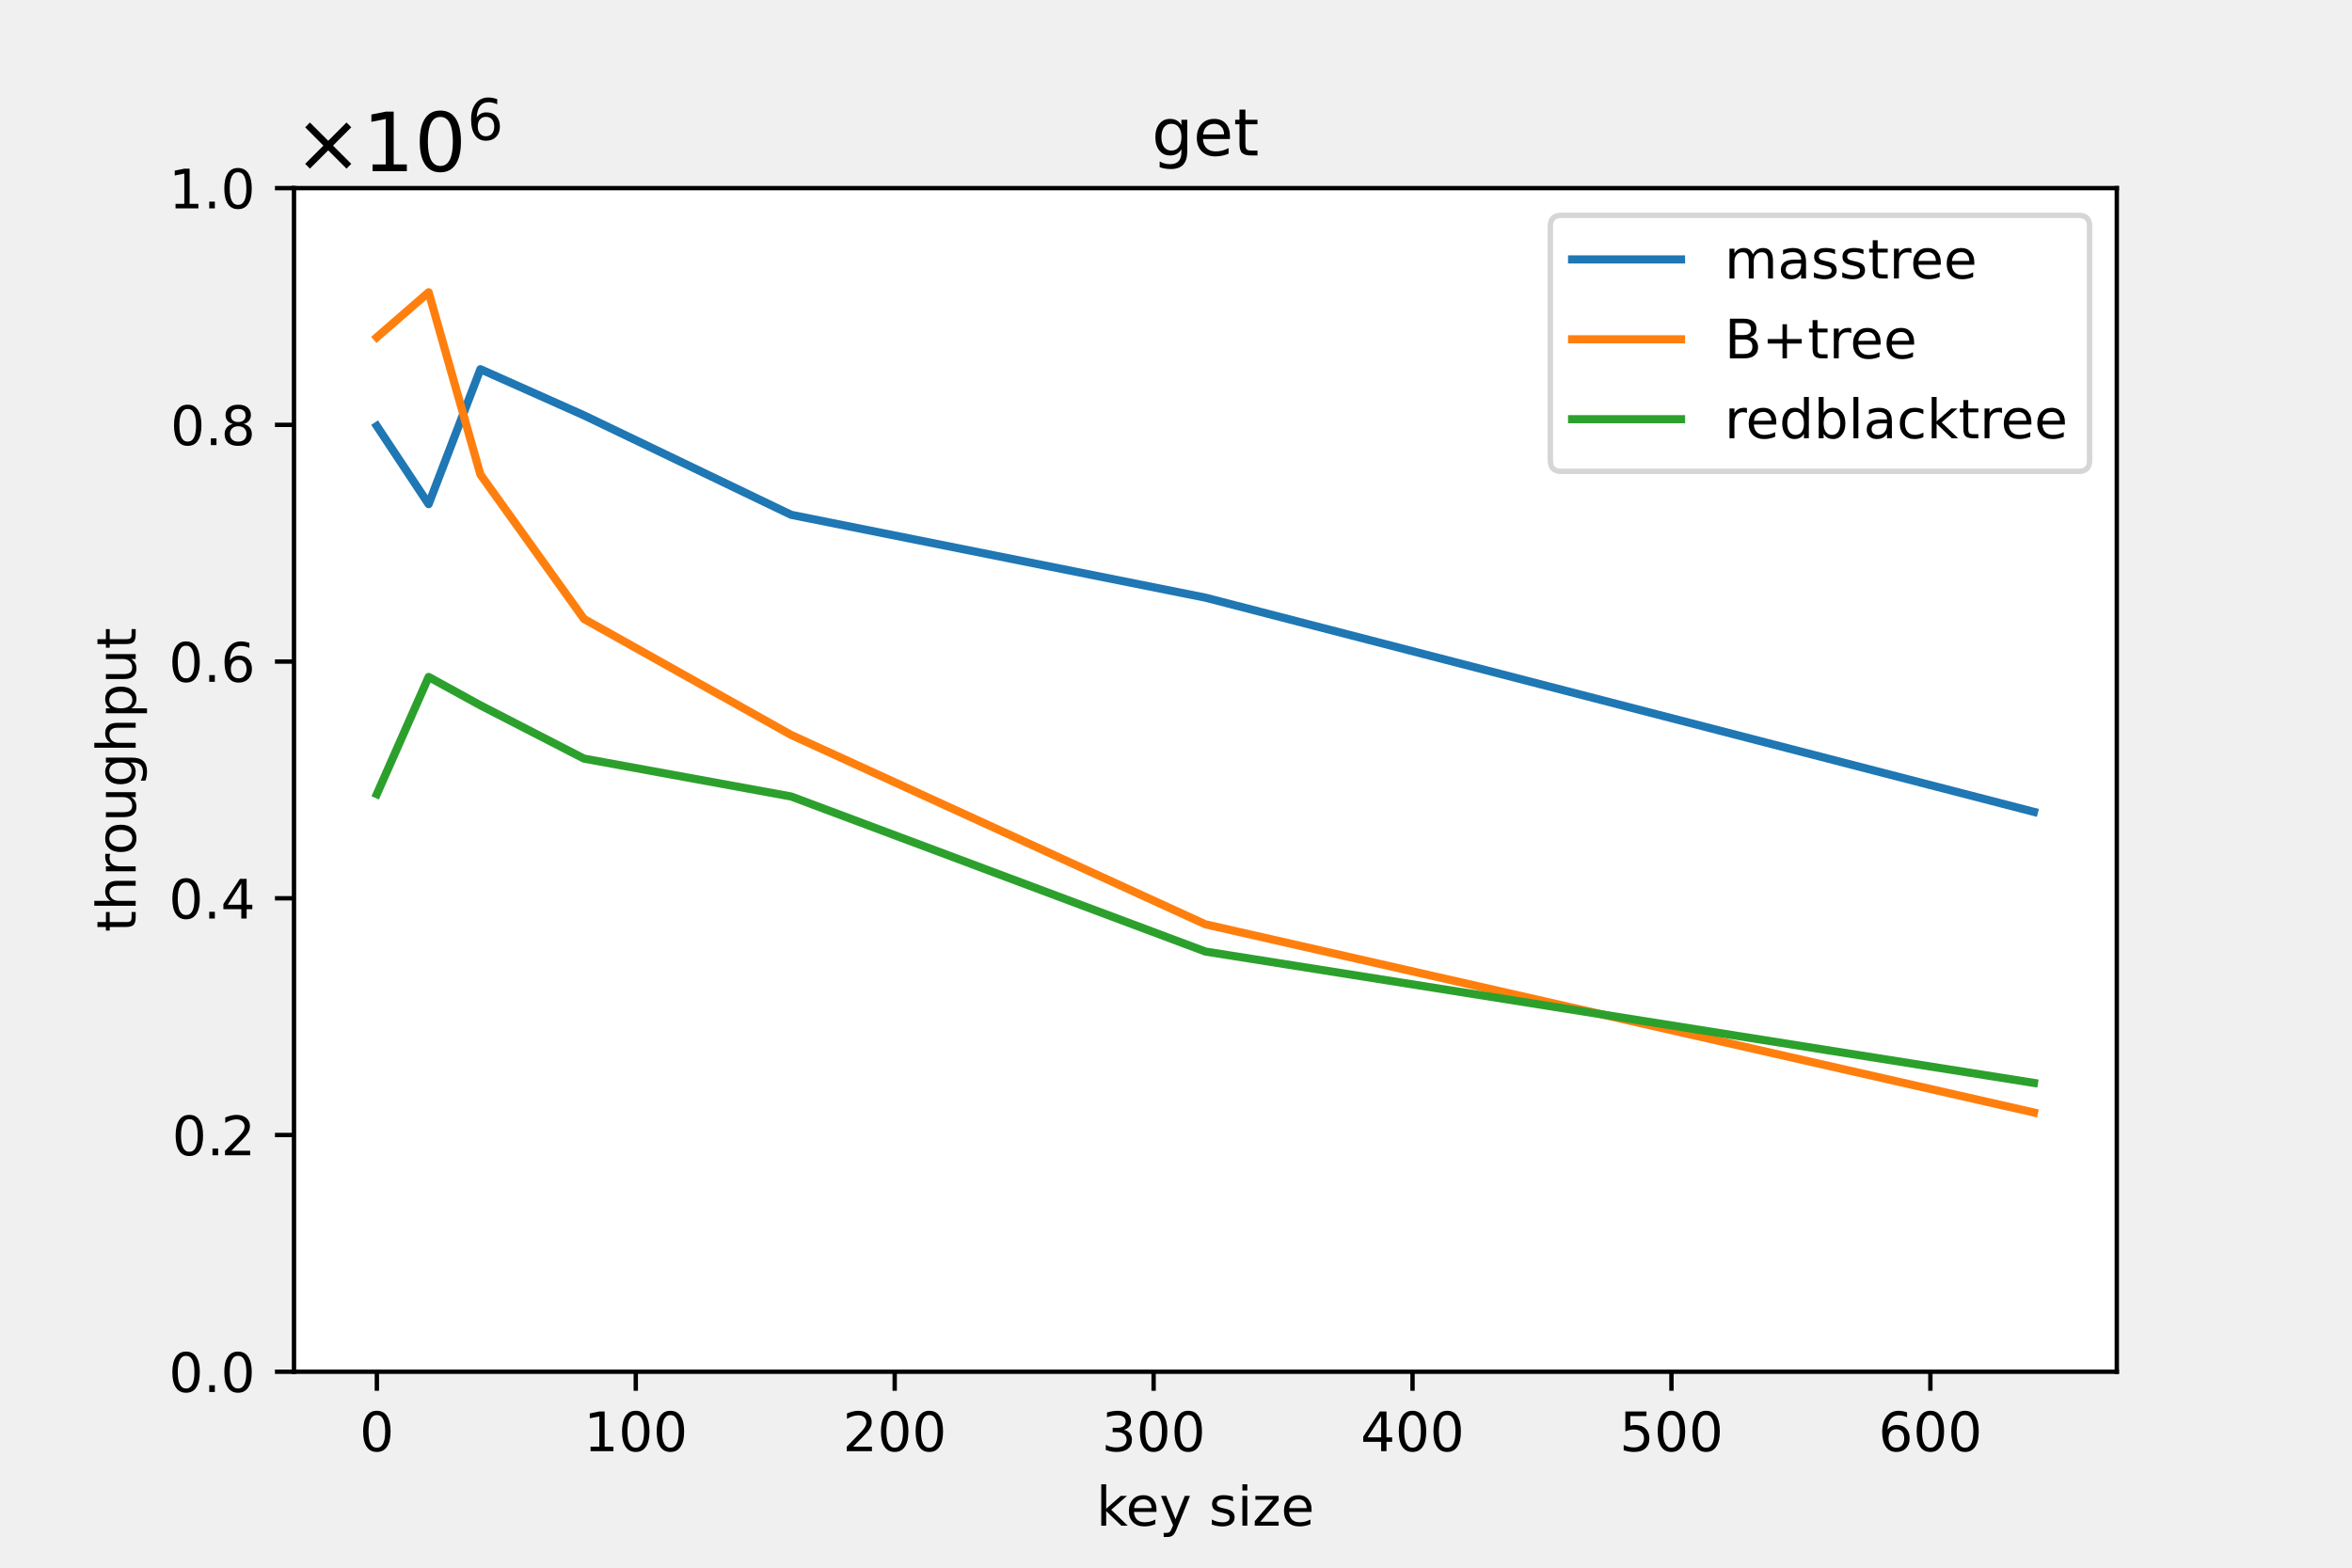
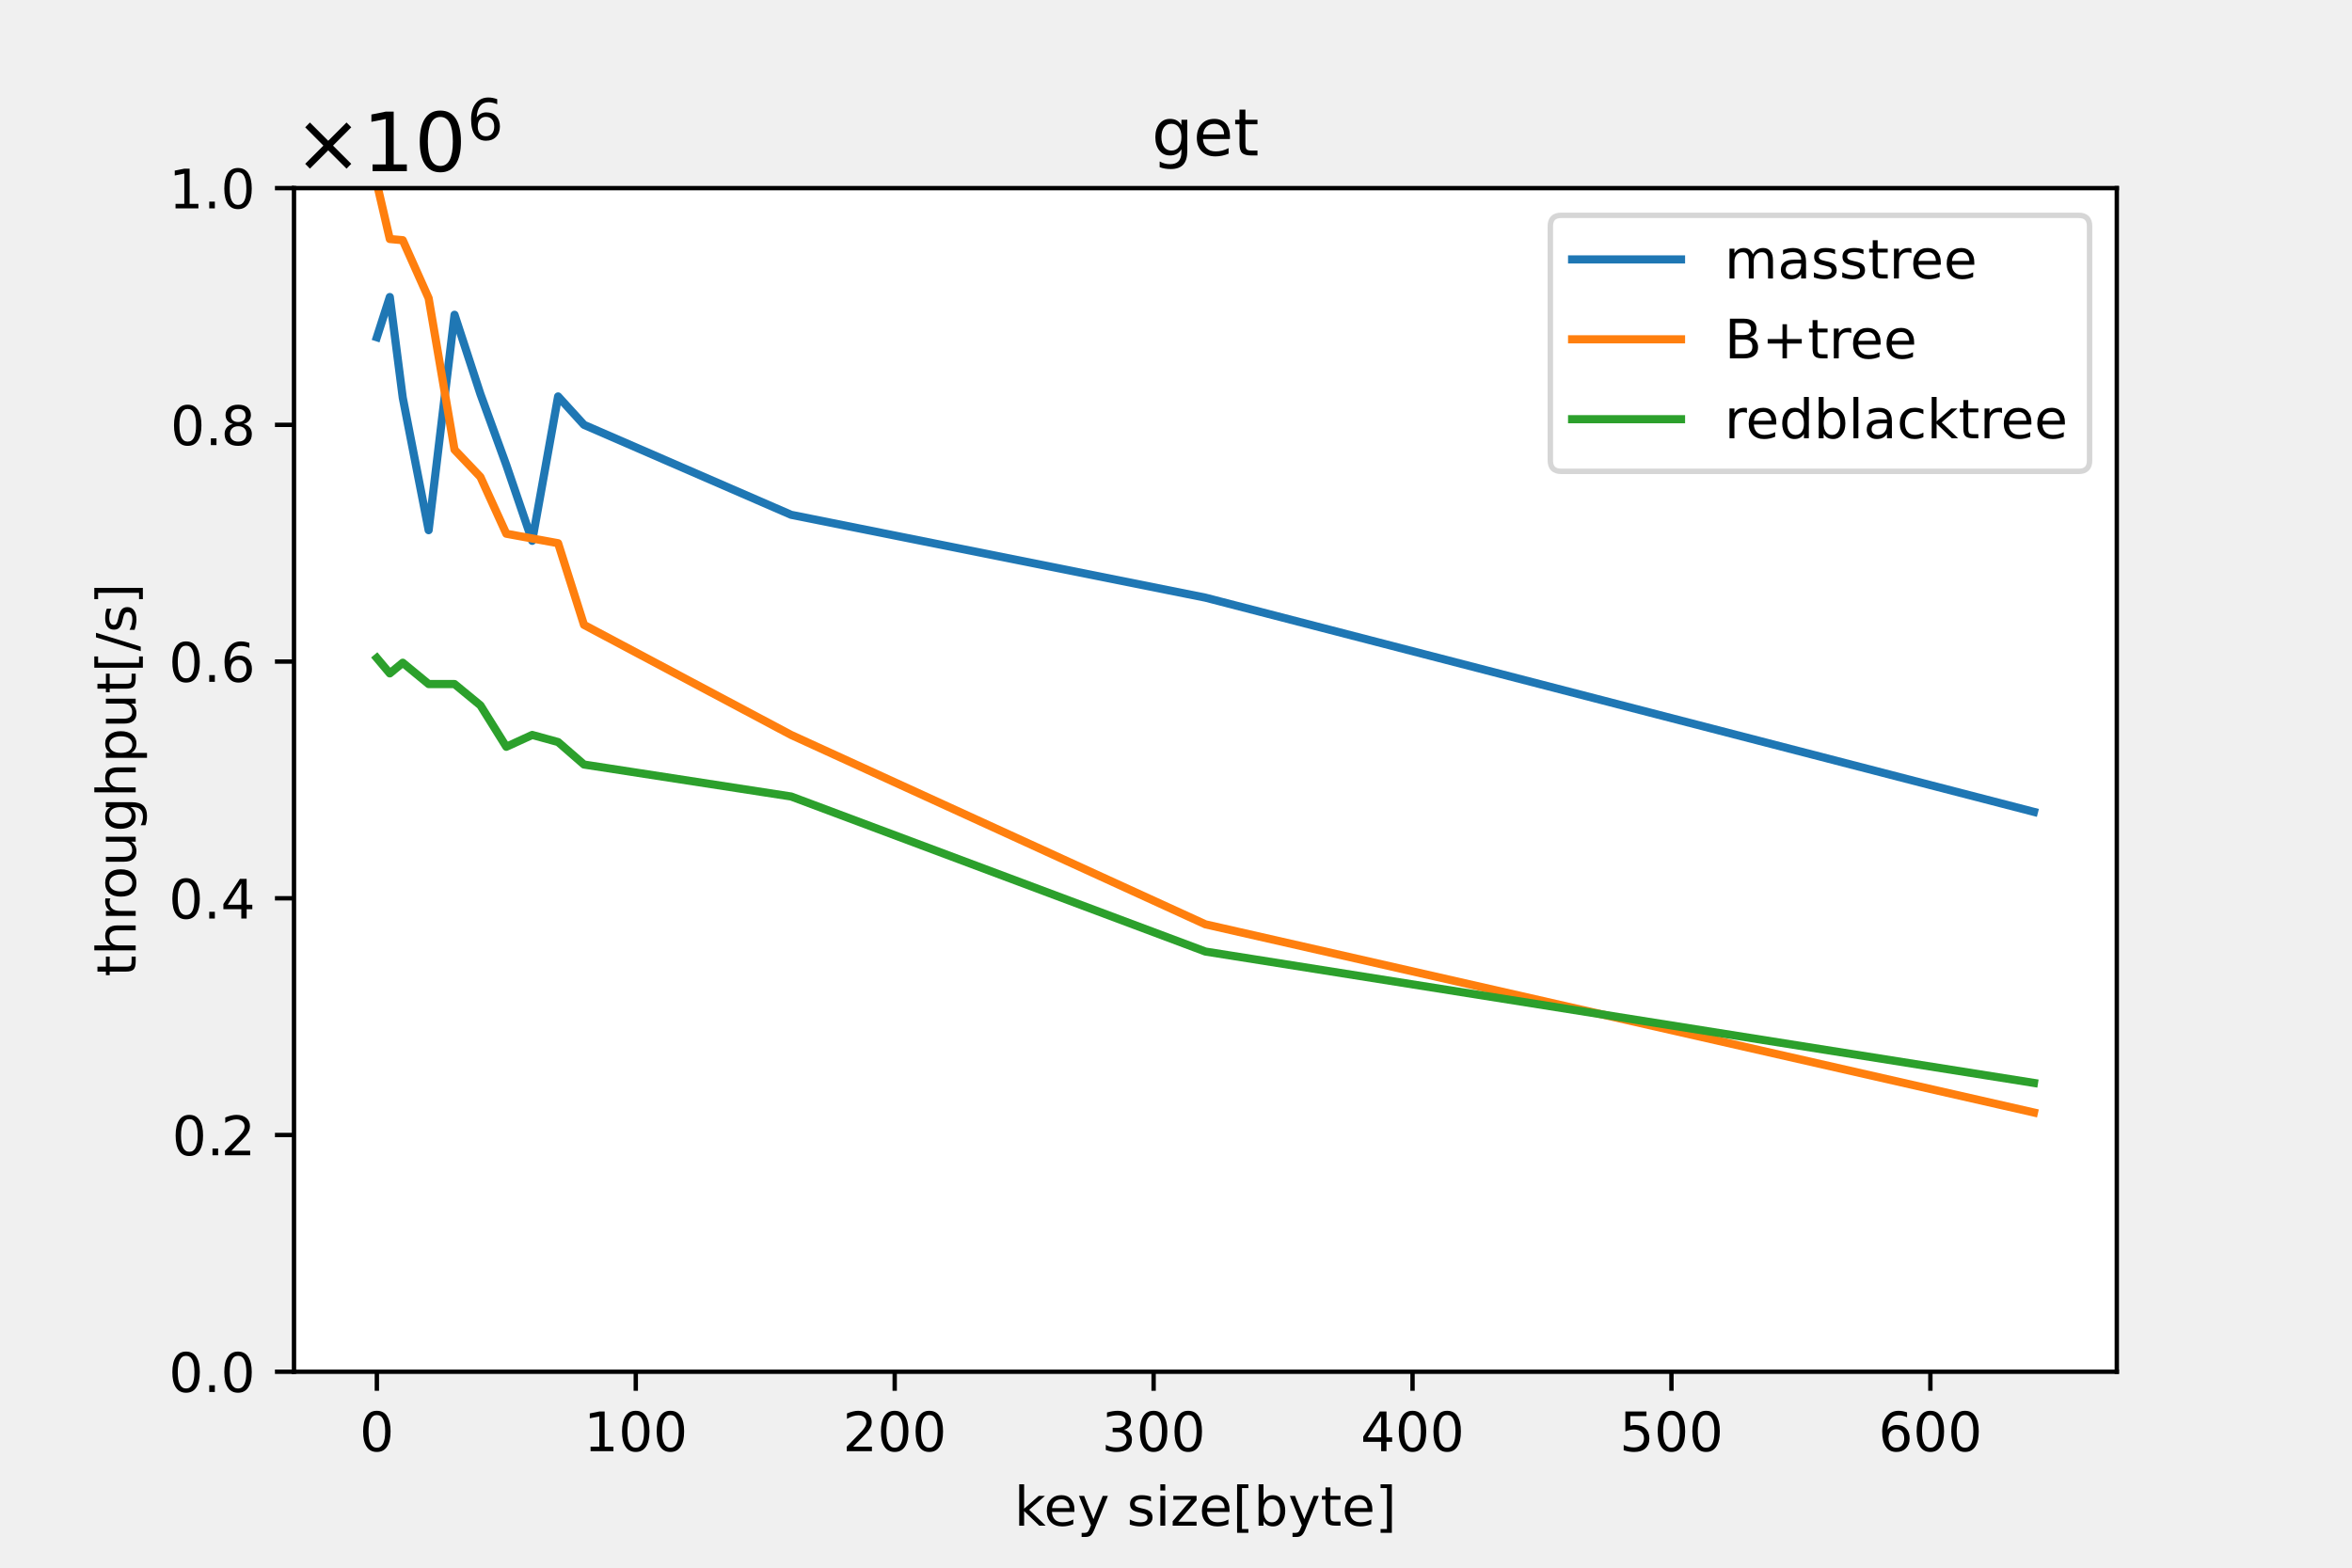
<svg xmlns="http://www.w3.org/2000/svg" xmlns:xlink="http://www.w3.org/1999/xlink" width="432pt" height="288pt" viewBox="0 0 432 288" version="1.1">
  <defs>
    <style type="text/css">*{stroke-linejoin: round; stroke-linecap: butt}</style>
  </defs>
  <g id="figure_1">
    <g id="patch_1">
      <path d="M 0 288  L 432 288  L 432 0  L 0 0  L 0 288  z " style="fill: none" />
    </g>
    <g id="axes_1">
      <g id="patch_2">
        <path d="M 54 252  L 388.8 252  L 388.8 34.56  L 54 34.56  z " style="fill: #ffffff" />
      </g>
      <g id="matplotlib.axis_1">
        <g id="xtick_1">
          <g id="line2d_1">
            <defs>
-               <path id="m4feb67f47a" d="M 0 0  L 0 3.5  " style="stroke: #000000; stroke-width: 0.8" />
-             </defs>
-             <g>
-               <use xlink:href="#m4feb67f47a" x="69.218" y="252" style="stroke: #000000; stroke-width: 0.8" />
+               <path id="m746938781a" d="M 0 0  L 0 3.5  " style="stroke: #000000; stroke-width: 0.8" />
+             </defs>
+             <g>
+               <use xlink:href="#m746938781a" x="69.218" y="252" style="stroke: #000000; stroke-width: 0.8" />
            </g>
          </g>
          <g id="text_1">
            <g transform="translate(66.03693 266.5984)scale(0.1 -0.1)">
              <defs>
                <path id="DejaVuSans-30" d="M 2034 4250  Q 1547 4250 1301 3770  Q 1056 3291 1056 2328  Q 1056 1369 1301 889  Q 1547 409 2034 409  Q 2525 409 2770 889  Q 3016 1369 3016 2328  Q 3016 3291 2770 3770  Q 2525 4250 2034 4250  z M 2034 4750  Q 2819 4750 3233 4129  Q 3647 3509 3647 2328  Q 3647 1150 3233 529  Q 2819 -91 2034 -91  Q 1250 -91 836 529  Q 422 1150 422 2328  Q 422 3509 836 4129  Q 1250 4750 2034 4750  z " transform="scale(0.015625)" />
              </defs>
              <use xlink:href="#DejaVuSans-30" />
            </g>
          </g>
        </g>
        <g id="xtick_2">
          <g id="line2d_2">
            <g>
-               <use xlink:href="#m4feb67f47a" x="116.775" y="252" style="stroke: #000000; stroke-width: 0.8" />
+               <use xlink:href="#m746938781a" x="116.775" y="252" style="stroke: #000000; stroke-width: 0.8" />
            </g>
          </g>
          <g id="text_2">
            <g transform="translate(107.2313 266.5984)scale(0.1 -0.1)">
              <defs>
                <path id="DejaVuSans-31" d="M 794 531  L 1825 531  L 1825 4091  L 703 3866  L 703 4441  L 1819 4666  L 2450 4666  L 2450 531  L 3481 531  L 3481 0  L 794 0  L 794 531  z " transform="scale(0.015625)" />
              </defs>
              <use xlink:href="#DejaVuSans-31" />
              <use xlink:href="#DejaVuSans-30" x="63.623" />
              <use xlink:href="#DejaVuSans-30" x="127.246" />
            </g>
          </g>
        </g>
        <g id="xtick_3">
          <g id="line2d_3">
            <g>
-               <use xlink:href="#m4feb67f47a" x="164.332" y="252" style="stroke: #000000; stroke-width: 0.8" />
+               <use xlink:href="#m746938781a" x="164.332" y="252" style="stroke: #000000; stroke-width: 0.8" />
            </g>
          </g>
          <g id="text_3">
            <g transform="translate(154.7881 266.5984)scale(0.1 -0.1)">
              <defs>
                <path id="DejaVuSans-32" d="M 1228 531  L 3431 531  L 3431 0  L 469 0  L 469 531  Q 828 903 1448 1529  Q 2069 2156 2228 2338  Q 2531 2678 2651 2914  Q 2772 3150 2772 3378  Q 2772 3750 2511 3984  Q 2250 4219 1831 4219  Q 1534 4219 1204 4116  Q 875 4013 500 3803  L 500 4441  Q 881 4594 1212 4672  Q 1544 4750 1819 4750  Q 2544 4750 2975 4387  Q 3406 4025 3406 3419  Q 3406 3131 3298 2873  Q 3191 2616 2906 2266  Q 2828 2175 2409 1742  Q 1991 1309 1228 531  z " transform="scale(0.015625)" />
              </defs>
              <use xlink:href="#DejaVuSans-32" />
              <use xlink:href="#DejaVuSans-30" x="63.623" />
              <use xlink:href="#DejaVuSans-30" x="127.246" />
            </g>
          </g>
        </g>
        <g id="xtick_4">
          <g id="line2d_4">
            <g>
-               <use xlink:href="#m4feb67f47a" x="211.889" y="252" style="stroke: #000000; stroke-width: 0.8" />
+               <use xlink:href="#m746938781a" x="211.889" y="252" style="stroke: #000000; stroke-width: 0.8" />
            </g>
          </g>
          <g id="text_4">
            <g transform="translate(202.3449 266.5984)scale(0.1 -0.1)">
              <defs>
                <path id="DejaVuSans-33" d="M 2597 2516  Q 3050 2419 3304 2112  Q 3559 1806 3559 1356  Q 3559 666 3084 287  Q 2609 -91 1734 -91  Q 1441 -91 1130 -33  Q 819 25 488 141  L 488 750  Q 750 597 1062 519  Q 1375 441 1716 441  Q 2309 441 2620 675  Q 2931 909 2931 1356  Q 2931 1769 2642 2001  Q 2353 2234 1838 2234  L 1294 2234  L 1294 2753  L 1863 2753  Q 2328 2753 2575 2939  Q 2822 3125 2822 3475  Q 2822 3834 2567 4026  Q 2313 4219 1838 4219  Q 1578 4219 1281 4162  Q 984 4106 628 3988  L 628 4550  Q 988 4650 1302 4700  Q 1616 4750 1894 4750  Q 2613 4750 3031 4423  Q 3450 4097 3450 3541  Q 3450 3153 3228 2886  Q 3006 2619 2597 2516  z " transform="scale(0.015625)" />
              </defs>
              <use xlink:href="#DejaVuSans-33" />
              <use xlink:href="#DejaVuSans-30" x="63.623" />
              <use xlink:href="#DejaVuSans-30" x="127.246" />
            </g>
          </g>
        </g>
        <g id="xtick_5">
          <g id="line2d_5">
            <g>
-               <use xlink:href="#m4feb67f47a" x="259.445" y="252" style="stroke: #000000; stroke-width: 0.8" />
+               <use xlink:href="#m746938781a" x="259.445" y="252" style="stroke: #000000; stroke-width: 0.8" />
            </g>
          </g>
          <g id="text_5">
            <g transform="translate(249.9017 266.5984)scale(0.1 -0.1)">
              <defs>
                <path id="DejaVuSans-34" d="M 2419 4116  L 825 1625  L 2419 1625  L 2419 4116  z M 2253 4666  L 3047 4666  L 3047 1625  L 3713 1625  L 3713 1100  L 3047 1100  L 3047 0  L 2419 0  L 2419 1100  L 313 1100  L 313 1709  L 2253 4666  z " transform="scale(0.015625)" />
              </defs>
              <use xlink:href="#DejaVuSans-34" />
              <use xlink:href="#DejaVuSans-30" x="63.623" />
              <use xlink:href="#DejaVuSans-30" x="127.246" />
            </g>
          </g>
        </g>
        <g id="xtick_6">
          <g id="line2d_6">
            <g>
-               <use xlink:href="#m4feb67f47a" x="307.002" y="252" style="stroke: #000000; stroke-width: 0.8" />
+               <use xlink:href="#m746938781a" x="307.002" y="252" style="stroke: #000000; stroke-width: 0.8" />
            </g>
          </g>
          <g id="text_6">
            <g transform="translate(297.4585 266.5984)scale(0.1 -0.1)">
              <defs>
                <path id="DejaVuSans-35" d="M 691 4666  L 3169 4666  L 3169 4134  L 1269 4134  L 1269 2991  Q 1406 3038 1543 3061  Q 1681 3084 1819 3084  Q 2600 3084 3056 2656  Q 3513 2228 3513 1497  Q 3513 744 3044 326  Q 2575 -91 1722 -91  Q 1428 -91 1123 -41  Q 819 9 494 109  L 494 744  Q 775 591 1075 516  Q 1375 441 1709 441  Q 2250 441 2565 725  Q 2881 1009 2881 1497  Q 2881 1984 2565 2268  Q 2250 2553 1709 2553  Q 1456 2553 1204 2497  Q 953 2441 691 2322  L 691 4666  z " transform="scale(0.015625)" />
              </defs>
              <use xlink:href="#DejaVuSans-35" />
              <use xlink:href="#DejaVuSans-30" x="63.623" />
              <use xlink:href="#DejaVuSans-30" x="127.246" />
            </g>
          </g>
        </g>
        <g id="xtick_7">
          <g id="line2d_7">
            <g>
-               <use xlink:href="#m4feb67f47a" x="354.559" y="252" style="stroke: #000000; stroke-width: 0.8" />
+               <use xlink:href="#m746938781a" x="354.559" y="252" style="stroke: #000000; stroke-width: 0.8" />
            </g>
          </g>
          <g id="text_7">
            <g transform="translate(345.0153 266.5984)scale(0.1 -0.1)">
              <defs>
                <path id="DejaVuSans-36" d="M 2113 2584  Q 1688 2584 1439 2293  Q 1191 2003 1191 1497  Q 1191 994 1439 701  Q 1688 409 2113 409  Q 2538 409 2786 701  Q 3034 994 3034 1497  Q 3034 2003 2786 2293  Q 2538 2584 2113 2584  z M 3366 4563  L 3366 3988  Q 3128 4100 2886 4159  Q 2644 4219 2406 4219  Q 1781 4219 1451 3797  Q 1122 3375 1075 2522  Q 1259 2794 1537 2939  Q 1816 3084 2150 3084  Q 2853 3084 3261 2657  Q 3669 2231 3669 1497  Q 3669 778 3244 343  Q 2819 -91 2113 -91  Q 1303 -91 875 529  Q 447 1150 447 2328  Q 447 3434 972 4092  Q 1497 4750 2381 4750  Q 2619 4750 2861 4703  Q 3103 4656 3366 4563  z " transform="scale(0.015625)" />
              </defs>
              <use xlink:href="#DejaVuSans-36" />
              <use xlink:href="#DejaVuSans-30" x="63.623" />
              <use xlink:href="#DejaVuSans-30" x="127.246" />
            </g>
          </g>
        </g>
        <g id="text_8">
-           <g transform="translate(201.3664 280.2766)scale(0.1 -0.1)">
+           <g transform="translate(186.2945 280.2766)scale(0.1 -0.1)">
            <defs>
              <path id="DejaVuSans-6b" d="M 581 4863  L 1159 4863  L 1159 1991  L 2875 3500  L 3609 3500  L 1753 1863  L 3688 0  L 2938 0  L 1159 1709  L 1159 0  L 581 0  L 581 4863  z " transform="scale(0.015625)" />
              <path id="DejaVuSans-65" d="M 3597 1894  L 3597 1613  L 953 1613  Q 991 1019 1311 708  Q 1631 397 2203 397  Q 2534 397 2845 478  Q 3156 559 3463 722  L 3463 178  Q 3153 47 2828 -22  Q 2503 -91 2169 -91  Q 1331 -91 842 396  Q 353 884 353 1716  Q 353 2575 817 3079  Q 1281 3584 2069 3584  Q 2775 3584 3186 3129  Q 3597 2675 3597 1894  z M 3022 2063  Q 3016 2534 2758 2815  Q 2500 3097 2075 3097  Q 1594 3097 1305 2825  Q 1016 2553 972 2059  L 3022 2063  z " transform="scale(0.015625)" />
              <path id="DejaVuSans-79" d="M 2059 -325  Q 1816 -950 1584 -1140  Q 1353 -1331 966 -1331  L 506 -1331  L 506 -850  L 844 -850  Q 1081 -850 1212 -737  Q 1344 -625 1503 -206  L 1606 56  L 191 3500  L 800 3500  L 1894 763  L 2988 3500  L 3597 3500  L 2059 -325  z " transform="scale(0.015625)" />
              <path id="DejaVuSans-20" transform="scale(0.015625)" />
              <path id="DejaVuSans-73" d="M 2834 3397  L 2834 2853  Q 2591 2978 2328 3040  Q 2066 3103 1784 3103  Q 1356 3103 1142 2972  Q 928 2841 928 2578  Q 928 2378 1081 2264  Q 1234 2150 1697 2047  L 1894 2003  Q 2506 1872 2764 1633  Q 3022 1394 3022 966  Q 3022 478 2636 193  Q 2250 -91 1575 -91  Q 1294 -91 989 -36  Q 684 19 347 128  L 347 722  Q 666 556 975 473  Q 1284 391 1588 391  Q 1994 391 2212 530  Q 2431 669 2431 922  Q 2431 1156 2273 1281  Q 2116 1406 1581 1522  L 1381 1569  Q 847 1681 609 1914  Q 372 2147 372 2553  Q 372 3047 722 3315  Q 1072 3584 1716 3584  Q 2034 3584 2315 3537  Q 2597 3491 2834 3397  z " transform="scale(0.015625)" />
              <path id="DejaVuSans-69" d="M 603 3500  L 1178 3500  L 1178 0  L 603 0  L 603 3500  z M 603 4863  L 1178 4863  L 1178 4134  L 603 4134  L 603 4863  z " transform="scale(0.015625)" />
              <path id="DejaVuSans-7a" d="M 353 3500  L 3084 3500  L 3084 2975  L 922 459  L 3084 459  L 3084 0  L 275 0  L 275 525  L 2438 3041  L 353 3041  L 353 3500  z " transform="scale(0.015625)" />
+               <path id="DejaVuSans-5b" d="M 550 4863  L 1875 4863  L 1875 4416  L 1125 4416  L 1125 -397  L 1875 -397  L 1875 -844  L 550 -844  L 550 4863  z " transform="scale(0.015625)" />
+               <path id="DejaVuSans-62" d="M 3116 1747  Q 3116 2381 2855 2742  Q 2594 3103 2138 3103  Q 1681 3103 1420 2742  Q 1159 2381 1159 1747  Q 1159 1113 1420 752  Q 1681 391 2138 391  Q 2594 391 2855 752  Q 3116 1113 3116 1747  z M 1159 2969  Q 1341 3281 1617 3432  Q 1894 3584 2278 3584  Q 2916 3584 3314 3078  Q 3713 2572 3713 1747  Q 3713 922 3314 415  Q 2916 -91 2278 -91  Q 1894 -91 1617 61  Q 1341 213 1159 525  L 1159 0  L 581 0  L 581 4863  L 1159 4863  L 1159 2969  z " transform="scale(0.015625)" />
+               <path id="DejaVuSans-74" d="M 1172 4494  L 1172 3500  L 2356 3500  L 2356 3053  L 1172 3053  L 1172 1153  Q 1172 725 1289 603  Q 1406 481 1766 481  L 2356 481  L 2356 0  L 1766 0  Q 1100 0 847 248  Q 594 497 594 1153  L 594 3053  L 172 3053  L 172 3500  L 594 3500  L 594 4494  L 1172 4494  z " transform="scale(0.015625)" />
+               <path id="DejaVuSans-5d" d="M 1947 4863  L 1947 -844  L 622 -844  L 622 -397  L 1369 -397  L 1369 4416  L 622 4416  L 622 4863  L 1947 4863  z " transform="scale(0.015625)" />
            </defs>
            <use xlink:href="#DejaVuSans-6b" />
            <use xlink:href="#DejaVuSans-65" x="54.285" />
            <use xlink:href="#DejaVuSans-79" x="115.809" />
            <use xlink:href="#DejaVuSans-20" x="174.988" />
            <use xlink:href="#DejaVuSans-73" x="206.775" />
            <use xlink:href="#DejaVuSans-69" x="258.875" />
            <use xlink:href="#DejaVuSans-7a" x="286.658" />
            <use xlink:href="#DejaVuSans-65" x="339.148" />
+             <use xlink:href="#DejaVuSans-5b" x="400.672" />
+             <use xlink:href="#DejaVuSans-62" x="439.686" />
+             <use xlink:href="#DejaVuSans-79" x="503.162" />
+             <use xlink:href="#DejaVuSans-74" x="562.342" />
+             <use xlink:href="#DejaVuSans-65" x="601.551" />
+             <use xlink:href="#DejaVuSans-5d" x="663.074" />
          </g>
        </g>
      </g>
      <g id="matplotlib.axis_2">
        <g id="ytick_1">
          <g id="line2d_8">
            <defs>
-               <path id="mebdde3f513" d="M 0 0  L -3.5 0  " style="stroke: #000000; stroke-width: 0.8" />
-             </defs>
-             <g>
-               <use xlink:href="#mebdde3f513" x="54" y="252" style="stroke: #000000; stroke-width: 0.8" />
+               <path id="m549c6f20be" d="M 0 0  L -3.5 0  " style="stroke: #000000; stroke-width: 0.8" />
+             </defs>
+             <g>
+               <use xlink:href="#m549c6f20be" x="54" y="252" style="stroke: #000000; stroke-width: 0.8" />
            </g>
          </g>
          <g id="text_9">
            <g transform="translate(31 255.7992)scale(0.1 -0.1)">
              <defs>
                <path id="DejaVuSans-2e" d="M 684 794  L 1344 794  L 1344 0  L 684 0  L 684 794  z " transform="scale(0.015625)" />
              </defs>
              <use xlink:href="#DejaVuSans-30" transform="translate(0 0.78125)" />
              <use xlink:href="#DejaVuSans-2e" transform="translate(63.62305 0.78125)" />
              <use xlink:href="#DejaVuSans-30" transform="translate(95.41016 0.78125)" />
            </g>
          </g>
        </g>
        <g id="ytick_2">
          <g id="line2d_9">
            <g>
-               <use xlink:href="#mebdde3f513" x="54" y="208.512" style="stroke: #000000; stroke-width: 0.8" />
+               <use xlink:href="#m549c6f20be" x="54" y="208.512" style="stroke: #000000; stroke-width: 0.8" />
            </g>
          </g>
          <g id="text_10">
            <g transform="translate(31.6 212.3112)scale(0.1 -0.1)">
              <use xlink:href="#DejaVuSans-30" transform="translate(0 0.78125)" />
              <use xlink:href="#DejaVuSans-2e" transform="translate(63.62305 0.78125)" />
              <use xlink:href="#DejaVuSans-32" transform="translate(89.91016 0.78125)" />
            </g>
          </g>
        </g>
        <g id="ytick_3">
          <g id="line2d_10">
            <g>
-               <use xlink:href="#mebdde3f513" x="54" y="165.024" style="stroke: #000000; stroke-width: 0.8" />
+               <use xlink:href="#m549c6f20be" x="54" y="165.024" style="stroke: #000000; stroke-width: 0.8" />
            </g>
          </g>
          <g id="text_11">
            <g transform="translate(31 168.8232)scale(0.1 -0.1)">
              <use xlink:href="#DejaVuSans-30" transform="translate(0 0.78125)" />
              <use xlink:href="#DejaVuSans-2e" transform="translate(63.62305 0.78125)" />
              <use xlink:href="#DejaVuSans-34" transform="translate(95.41016 0.78125)" />
            </g>
          </g>
        </g>
        <g id="ytick_4">
          <g id="line2d_11">
            <g>
-               <use xlink:href="#mebdde3f513" x="54" y="121.536" style="stroke: #000000; stroke-width: 0.8" />
+               <use xlink:href="#m549c6f20be" x="54" y="121.536" style="stroke: #000000; stroke-width: 0.8" />
            </g>
          </g>
          <g id="text_12">
            <g transform="translate(31 125.3352)scale(0.1 -0.1)">
              <use xlink:href="#DejaVuSans-30" transform="translate(0 0.78125)" />
              <use xlink:href="#DejaVuSans-2e" transform="translate(63.62305 0.78125)" />
              <use xlink:href="#DejaVuSans-36" transform="translate(95.41016 0.78125)" />
            </g>
          </g>
        </g>
        <g id="ytick_5">
          <g id="line2d_12">
            <g>
-               <use xlink:href="#mebdde3f513" x="54" y="78.048" style="stroke: #000000; stroke-width: 0.8" />
+               <use xlink:href="#m549c6f20be" x="54" y="78.048" style="stroke: #000000; stroke-width: 0.8" />
            </g>
          </g>
          <g id="text_13">
            <g transform="translate(31.3 81.84722)scale(0.1 -0.1)">
              <defs>
                <path id="DejaVuSans-38" d="M 2034 2216  Q 1584 2216 1326 1975  Q 1069 1734 1069 1313  Q 1069 891 1326 650  Q 1584 409 2034 409  Q 2484 409 2743 651  Q 3003 894 3003 1313  Q 3003 1734 2745 1975  Q 2488 2216 2034 2216  z M 1403 2484  Q 997 2584 770 2862  Q 544 3141 544 3541  Q 544 4100 942 4425  Q 1341 4750 2034 4750  Q 2731 4750 3128 4425  Q 3525 4100 3525 3541  Q 3525 3141 3298 2862  Q 3072 2584 2669 2484  Q 3125 2378 3379 2068  Q 3634 1759 3634 1313  Q 3634 634 3220 271  Q 2806 -91 2034 -91  Q 1263 -91 848 271  Q 434 634 434 1313  Q 434 1759 690 2068  Q 947 2378 1403 2484  z M 1172 3481  Q 1172 3119 1398 2916  Q 1625 2713 2034 2713  Q 2441 2713 2670 2916  Q 2900 3119 2900 3481  Q 2900 3844 2670 4047  Q 2441 4250 2034 4250  Q 1625 4250 1398 4047  Q 1172 3844 1172 3481  z " transform="scale(0.015625)" />
              </defs>
              <use xlink:href="#DejaVuSans-30" transform="translate(0 0.78125)" />
              <use xlink:href="#DejaVuSans-2e" transform="translate(63.62305 0.78125)" />
              <use xlink:href="#DejaVuSans-38" transform="translate(92.78516 0.78125)" />
            </g>
          </g>
        </g>
        <g id="ytick_6">
          <g id="line2d_13">
            <g>
-               <use xlink:href="#mebdde3f513" x="54" y="34.56" style="stroke: #000000; stroke-width: 0.8" />
+               <use xlink:href="#m549c6f20be" x="54" y="34.56" style="stroke: #000000; stroke-width: 0.8" />
            </g>
          </g>
          <g id="text_14">
            <g transform="translate(31 38.35922)scale(0.1 -0.1)">
              <use xlink:href="#DejaVuSans-31" transform="translate(0 0.78125)" />
              <use xlink:href="#DejaVuSans-2e" transform="translate(63.62305 0.78125)" />
              <use xlink:href="#DejaVuSans-30" transform="translate(95.41016 0.78125)" />
            </g>
          </g>
        </g>
        <g id="text_15">
-           <g transform="translate(24.92031 171.2261)rotate(-90)scale(0.1 -0.1)">
-             <defs>
-               <path id="DejaVuSans-74" d="M 1172 4494  L 1172 3500  L 2356 3500  L 2356 3053  L 1172 3053  L 1172 1153  Q 1172 725 1289 603  Q 1406 481 1766 481  L 2356 481  L 2356 0  L 1766 0  Q 1100 0 847 248  Q 594 497 594 1153  L 594 3053  L 172 3053  L 172 3500  L 594 3500  L 594 4494  L 1172 4494  z " transform="scale(0.015625)" />
+           <g transform="translate(24.92031 179.4167)rotate(-90)scale(0.1 -0.1)">
+             <defs>
              <path id="DejaVuSans-68" d="M 3513 2113  L 3513 0  L 2938 0  L 2938 2094  Q 2938 2591 2744 2837  Q 2550 3084 2163 3084  Q 1697 3084 1428 2787  Q 1159 2491 1159 1978  L 1159 0  L 581 0  L 581 4863  L 1159 4863  L 1159 2956  Q 1366 3272 1645 3428  Q 1925 3584 2291 3584  Q 2894 3584 3203 3211  Q 3513 2838 3513 2113  z " transform="scale(0.015625)" />
              <path id="DejaVuSans-72" d="M 2631 2963  Q 2534 3019 2420 3045  Q 2306 3072 2169 3072  Q 1681 3072 1420 2755  Q 1159 2438 1159 1844  L 1159 0  L 581 0  L 581 3500  L 1159 3500  L 1159 2956  Q 1341 3275 1631 3429  Q 1922 3584 2338 3584  Q 2397 3584 2469 3576  Q 2541 3569 2628 3553  L 2631 2963  z " transform="scale(0.015625)" />
              <path id="DejaVuSans-6f" d="M 1959 3097  Q 1497 3097 1228 2736  Q 959 2375 959 1747  Q 959 1119 1226 758  Q 1494 397 1959 397  Q 2419 397 2687 759  Q 2956 1122 2956 1747  Q 2956 2369 2687 2733  Q 2419 3097 1959 3097  z M 1959 3584  Q 2709 3584 3137 3096  Q 3566 2609 3566 1747  Q 3566 888 3137 398  Q 2709 -91 1959 -91  Q 1206 -91 779 398  Q 353 888 353 1747  Q 353 2609 779 3096  Q 1206 3584 1959 3584  z " transform="scale(0.015625)" />
              <path id="DejaVuSans-75" d="M 544 1381  L 544 3500  L 1119 3500  L 1119 1403  Q 1119 906 1312 657  Q 1506 409 1894 409  Q 2359 409 2629 706  Q 2900 1003 2900 1516  L 2900 3500  L 3475 3500  L 3475 0  L 2900 0  L 2900 538  Q 2691 219 2414 64  Q 2138 -91 1772 -91  Q 1169 -91 856 284  Q 544 659 544 1381  z M 1991 3584  L 1991 3584  z " transform="scale(0.015625)" />
              <path id="DejaVuSans-67" d="M 2906 1791  Q 2906 2416 2648 2759  Q 2391 3103 1925 3103  Q 1463 3103 1205 2759  Q 947 2416 947 1791  Q 947 1169 1205 825  Q 1463 481 1925 481  Q 2391 481 2648 825  Q 2906 1169 2906 1791  z M 3481 434  Q 3481 -459 3084 -895  Q 2688 -1331 1869 -1331  Q 1566 -1331 1297 -1286  Q 1028 -1241 775 -1147  L 775 -588  Q 1028 -725 1275 -790  Q 1522 -856 1778 -856  Q 2344 -856 2625 -561  Q 2906 -266 2906 331  L 2906 616  Q 2728 306 2450 153  Q 2172 0 1784 0  Q 1141 0 747 490  Q 353 981 353 1791  Q 353 2603 747 3093  Q 1141 3584 1784 3584  Q 2172 3584 2450 3431  Q 2728 3278 2906 2969  L 2906 3500  L 3481 3500  L 3481 434  z " transform="scale(0.015625)" />
              <path id="DejaVuSans-70" d="M 1159 525  L 1159 -1331  L 581 -1331  L 581 3500  L 1159 3500  L 1159 2969  Q 1341 3281 1617 3432  Q 1894 3584 2278 3584  Q 2916 3584 3314 3078  Q 3713 2572 3713 1747  Q 3713 922 3314 415  Q 2916 -91 2278 -91  Q 1894 -91 1617 61  Q 1341 213 1159 525  z M 3116 1747  Q 3116 2381 2855 2742  Q 2594 3103 2138 3103  Q 1681 3103 1420 2742  Q 1159 2381 1159 1747  Q 1159 1113 1420 752  Q 1681 391 2138 391  Q 2594 391 2855 752  Q 3116 1113 3116 1747  z " transform="scale(0.015625)" />
+               <path id="DejaVuSans-2f" d="M 1625 4666  L 2156 4666  L 531 -594  L 0 -594  L 1625 4666  z " transform="scale(0.015625)" />
            </defs>
            <use xlink:href="#DejaVuSans-74" />
            <use xlink:href="#DejaVuSans-68" x="39.209" />
            <use xlink:href="#DejaVuSans-72" x="102.588" />
            <use xlink:href="#DejaVuSans-6f" x="141.451" />
            <use xlink:href="#DejaVuSans-75" x="202.633" />
            <use xlink:href="#DejaVuSans-67" x="266.012" />
            <use xlink:href="#DejaVuSans-68" x="329.488" />
            <use xlink:href="#DejaVuSans-70" x="392.867" />
            <use xlink:href="#DejaVuSans-75" x="456.344" />
            <use xlink:href="#DejaVuSans-74" x="519.723" />
+             <use xlink:href="#DejaVuSans-5b" x="558.932" />
+             <use xlink:href="#DejaVuSans-2f" x="597.945" />
+             <use xlink:href="#DejaVuSans-73" x="631.637" />
+             <use xlink:href="#DejaVuSans-5d" x="683.736" />
          </g>
        </g>
        <g id="text_16">
          <g transform="translate(54 31.56)scale(0.15 -0.15)">
            <defs>
              <path id="DejaVuSans-d7" d="M 4488 3438  L 3059 2003  L 4488 575  L 4116 197  L 2681 1631  L 1247 197  L 878 575  L 2303 2003  L 878 3438  L 1247 3816  L 2681 2381  L 4116 3816  L 4488 3438  z " transform="scale(0.015625)" />
            </defs>
            <use xlink:href="#DejaVuSans-d7" transform="translate(0 0.765625)" />
            <use xlink:href="#DejaVuSans-31" transform="translate(83.78906 0.765625)" />
            <use xlink:href="#DejaVuSans-30" transform="translate(147.4121 0.765625)" />
            <use xlink:href="#DejaVuSans-36" transform="translate(211.9922 39.04688)scale(0.7)" />
          </g>
        </g>
      </g>
      <g id="line2d_14">
-         <path d="M 69.218 78.265  L 78.73 92.616  L 88.241 67.828  L 107.264 76.308  L 145.309 94.573  L 221.4 109.794  L 373.582 149.151  " clip-path="url(#pbcce5eae77)" style="fill: none; stroke: #1f77b4; stroke-width: 1.5; stroke-linecap: square" />
+         <path d="M 69.218 61.957  L 71.596 54.564  L 73.974 73.047  L 78.73 97.4  L 83.485 57.826  L 88.241 72.395  L 92.997 85.441  L 97.752 99.357  L 102.508 72.829  L 107.264 78.048  L 145.309 94.573  L 221.4 109.794  L 373.582 149.151  " clip-path="url(#pebf3341fe2)" style="fill: none; stroke: #1f77b4; stroke-width: 1.5; stroke-linecap: square" />
      </g>
      <g id="line2d_15">
-         <path d="M 69.218 61.957  L 78.73 53.695  L 88.241 87.18  L 107.264 113.708  L 145.309 135.017  L 221.4 169.808  L 373.582 204.381  " clip-path="url(#pbcce5eae77)" style="fill: none; stroke: #ff7f0e; stroke-width: 1.5; stroke-linecap: square" />
+         <path d="M 69.218 33.69  L 71.596 43.91  L 73.974 44.127  L 78.73 54.782  L 83.485 82.614  L 88.241 87.615  L 92.997 98.052  L 97.752 98.922  L 102.508 99.792  L 107.264 114.795  L 145.309 135.017  L 221.4 169.808  L 373.582 204.381  " clip-path="url(#pebf3341fe2)" style="fill: none; stroke: #ff7f0e; stroke-width: 1.5; stroke-linecap: square" />
      </g>
      <g id="line2d_16">
-         <path d="M 69.218 145.889  L 78.73 124.363  L 88.241 129.581  L 107.264 139.366  L 145.309 146.324  L 221.4 174.809  L 373.582 198.945  " clip-path="url(#pbcce5eae77)" style="fill: none; stroke: #2ca02c; stroke-width: 1.5; stroke-linecap: square" />
+         <path d="M 69.218 120.884  L 71.596 123.71  L 73.974 121.753  L 78.73 125.667  L 83.485 125.667  L 88.241 129.581  L 92.997 137.192  L 97.752 135.017  L 102.508 136.322  L 107.264 140.453  L 145.309 146.324  L 221.4 174.809  L 373.582 198.945  " clip-path="url(#pebf3341fe2)" style="fill: none; stroke: #2ca02c; stroke-width: 1.5; stroke-linecap: square" />
      </g>
      <g id="patch_3">
        <path d="M 54 252  L 54 34.56  " style="fill: none; stroke: #000000; stroke-width: 0.8; stroke-linejoin: miter; stroke-linecap: square" />
      </g>
      <g id="patch_4">
        <path d="M 388.8 252  L 388.8 34.56  " style="fill: none; stroke: #000000; stroke-width: 0.8; stroke-linejoin: miter; stroke-linecap: square" />
      </g>
      <g id="patch_5">
        <path d="M 54 252  L 388.8 252  " style="fill: none; stroke: #000000; stroke-width: 0.8; stroke-linejoin: miter; stroke-linecap: square" />
      </g>
      <g id="patch_6">
        <path d="M 54 34.56  L 388.8 34.56  " style="fill: none; stroke: #000000; stroke-width: 0.8; stroke-linejoin: miter; stroke-linecap: square" />
      </g>
      <g id="text_17">
        <g transform="translate(211.5469 28.56)scale(0.12 -0.12)">
          <use xlink:href="#DejaVuSans-67" />
          <use xlink:href="#DejaVuSans-65" x="63.477" />
          <use xlink:href="#DejaVuSans-74" x="125" />
        </g>
      </g>
      <g id="legend_1">
        <g id="patch_7">
          <path d="M 286.756 86.594  L 381.8 86.594  Q 383.8 86.594 383.8 84.594  L 383.8 41.56  Q 383.8 39.56 381.8 39.56  L 286.756 39.56  Q 284.756 39.56 284.756 41.56  L 284.756 84.594  Q 284.756 86.594 286.756 86.594  z " style="fill: #ffffff; opacity: 0.8; stroke: #cccccc; stroke-linejoin: miter" />
        </g>
        <g id="line2d_17">
          <path d="M 288.756 47.658  L 298.756 47.658  L 308.756 47.658  " style="fill: none; stroke: #1f77b4; stroke-width: 1.5; stroke-linecap: square" />
        </g>
        <g id="text_18">
          <g transform="translate(316.7563 51.15844)scale(0.1 -0.1)">
            <defs>
              <path id="DejaVuSans-6d" d="M 3328 2828  Q 3544 3216 3844 3400  Q 4144 3584 4550 3584  Q 5097 3584 5394 3201  Q 5691 2819 5691 2113  L 5691 0  L 5113 0  L 5113 2094  Q 5113 2597 4934 2840  Q 4756 3084 4391 3084  Q 3944 3084 3684 2787  Q 3425 2491 3425 1978  L 3425 0  L 2847 0  L 2847 2094  Q 2847 2600 2669 2842  Q 2491 3084 2119 3084  Q 1678 3084 1418 2786  Q 1159 2488 1159 1978  L 1159 0  L 581 0  L 581 3500  L 1159 3500  L 1159 2956  Q 1356 3278 1631 3431  Q 1906 3584 2284 3584  Q 2666 3584 2933 3390  Q 3200 3197 3328 2828  z " transform="scale(0.015625)" />
              <path id="DejaVuSans-61" d="M 2194 1759  Q 1497 1759 1228 1600  Q 959 1441 959 1056  Q 959 750 1161 570  Q 1363 391 1709 391  Q 2188 391 2477 730  Q 2766 1069 2766 1631  L 2766 1759  L 2194 1759  z M 3341 1997  L 3341 0  L 2766 0  L 2766 531  Q 2569 213 2275 61  Q 1981 -91 1556 -91  Q 1019 -91 701 211  Q 384 513 384 1019  Q 384 1609 779 1909  Q 1175 2209 1959 2209  L 2766 2209  L 2766 2266  Q 2766 2663 2505 2880  Q 2244 3097 1772 3097  Q 1472 3097 1187 3025  Q 903 2953 641 2809  L 641 3341  Q 956 3463 1253 3523  Q 1550 3584 1831 3584  Q 2591 3584 2966 3190  Q 3341 2797 3341 1997  z " transform="scale(0.015625)" />
            </defs>
            <use xlink:href="#DejaVuSans-6d" />
            <use xlink:href="#DejaVuSans-61" x="97.412" />
            <use xlink:href="#DejaVuSans-73" x="158.691" />
            <use xlink:href="#DejaVuSans-73" x="210.791" />
            <use xlink:href="#DejaVuSans-74" x="262.891" />
            <use xlink:href="#DejaVuSans-72" x="302.1" />
            <use xlink:href="#DejaVuSans-65" x="340.963" />
            <use xlink:href="#DejaVuSans-65" x="402.486" />
          </g>
        </g>
        <g id="line2d_18">
          <path d="M 288.756 62.337  L 298.756 62.337  L 308.756 62.337  " style="fill: none; stroke: #ff7f0e; stroke-width: 1.5; stroke-linecap: square" />
        </g>
        <g id="text_19">
          <g transform="translate(316.7563 65.83656)scale(0.1 -0.1)">
            <defs>
              <path id="DejaVuSans-42" d="M 1259 2228  L 1259 519  L 2272 519  Q 2781 519 3026 730  Q 3272 941 3272 1375  Q 3272 1813 3026 2020  Q 2781 2228 2272 2228  L 1259 2228  z M 1259 4147  L 1259 2741  L 2194 2741  Q 2656 2741 2882 2914  Q 3109 3088 3109 3444  Q 3109 3797 2882 3972  Q 2656 4147 2194 4147  L 1259 4147  z M 628 4666  L 2241 4666  Q 2963 4666 3353 4366  Q 3744 4066 3744 3513  Q 3744 3084 3544 2831  Q 3344 2578 2956 2516  Q 3422 2416 3680 2098  Q 3938 1781 3938 1306  Q 3938 681 3513 340  Q 3088 0 2303 0  L 628 0  L 628 4666  z " transform="scale(0.015625)" />
              <path id="DejaVuSans-2b" d="M 2944 4013  L 2944 2272  L 4684 2272  L 4684 1741  L 2944 1741  L 2944 0  L 2419 0  L 2419 1741  L 678 1741  L 678 2272  L 2419 2272  L 2419 4013  L 2944 4013  z " transform="scale(0.015625)" />
            </defs>
            <use xlink:href="#DejaVuSans-42" />
            <use xlink:href="#DejaVuSans-2b" x="68.604" />
            <use xlink:href="#DejaVuSans-74" x="152.393" />
            <use xlink:href="#DejaVuSans-72" x="191.602" />
            <use xlink:href="#DejaVuSans-65" x="230.465" />
            <use xlink:href="#DejaVuSans-65" x="291.988" />
          </g>
        </g>
        <g id="line2d_19">
          <path d="M 288.756 77.015  L 298.756 77.015  L 308.756 77.015  " style="fill: none; stroke: #2ca02c; stroke-width: 1.5; stroke-linecap: square" />
        </g>
        <g id="text_20">
          <g transform="translate(316.7563 80.51469)scale(0.1 -0.1)">
            <defs>
              <path id="DejaVuSans-64" d="M 2906 2969  L 2906 4863  L 3481 4863  L 3481 0  L 2906 0  L 2906 525  Q 2725 213 2448 61  Q 2172 -91 1784 -91  Q 1150 -91 751 415  Q 353 922 353 1747  Q 353 2572 751 3078  Q 1150 3584 1784 3584  Q 2172 3584 2448 3432  Q 2725 3281 2906 2969  z M 947 1747  Q 947 1113 1208 752  Q 1469 391 1925 391  Q 2381 391 2643 752  Q 2906 1113 2906 1747  Q 2906 2381 2643 2742  Q 2381 3103 1925 3103  Q 1469 3103 1208 2742  Q 947 2381 947 1747  z " transform="scale(0.015625)" />
-               <path id="DejaVuSans-62" d="M 3116 1747  Q 3116 2381 2855 2742  Q 2594 3103 2138 3103  Q 1681 3103 1420 2742  Q 1159 2381 1159 1747  Q 1159 1113 1420 752  Q 1681 391 2138 391  Q 2594 391 2855 752  Q 3116 1113 3116 1747  z M 1159 2969  Q 1341 3281 1617 3432  Q 1894 3584 2278 3584  Q 2916 3584 3314 3078  Q 3713 2572 3713 1747  Q 3713 922 3314 415  Q 2916 -91 2278 -91  Q 1894 -91 1617 61  Q 1341 213 1159 525  L 1159 0  L 581 0  L 581 4863  L 1159 4863  L 1159 2969  z " transform="scale(0.015625)" />
              <path id="DejaVuSans-6c" d="M 603 4863  L 1178 4863  L 1178 0  L 603 0  L 603 4863  z " transform="scale(0.015625)" />
              <path id="DejaVuSans-63" d="M 3122 3366  L 3122 2828  Q 2878 2963 2633 3030  Q 2388 3097 2138 3097  Q 1578 3097 1268 2742  Q 959 2388 959 1747  Q 959 1106 1268 751  Q 1578 397 2138 397  Q 2388 397 2633 464  Q 2878 531 3122 666  L 3122 134  Q 2881 22 2623 -34  Q 2366 -91 2075 -91  Q 1284 -91 818 406  Q 353 903 353 1747  Q 353 2603 823 3093  Q 1294 3584 2113 3584  Q 2378 3584 2631 3529  Q 2884 3475 3122 3366  z " transform="scale(0.015625)" />
            </defs>
            <use xlink:href="#DejaVuSans-72" />
            <use xlink:href="#DejaVuSans-65" x="38.863" />
            <use xlink:href="#DejaVuSans-64" x="100.387" />
            <use xlink:href="#DejaVuSans-62" x="163.863" />
            <use xlink:href="#DejaVuSans-6c" x="227.34" />
            <use xlink:href="#DejaVuSans-61" x="255.123" />
            <use xlink:href="#DejaVuSans-63" x="316.402" />
            <use xlink:href="#DejaVuSans-6b" x="371.383" />
            <use xlink:href="#DejaVuSans-74" x="429.293" />
            <use xlink:href="#DejaVuSans-72" x="468.502" />
            <use xlink:href="#DejaVuSans-65" x="507.365" />
            <use xlink:href="#DejaVuSans-65" x="568.889" />
          </g>
        </g>
      </g>
    </g>
  </g>
  <defs>
-     <clipPath id="pbcce5eae77">
+     <clipPath id="pebf3341fe2">
      <rect x="54" y="34.56" width="334.8" height="217.44" />
    </clipPath>
  </defs>
</svg>
